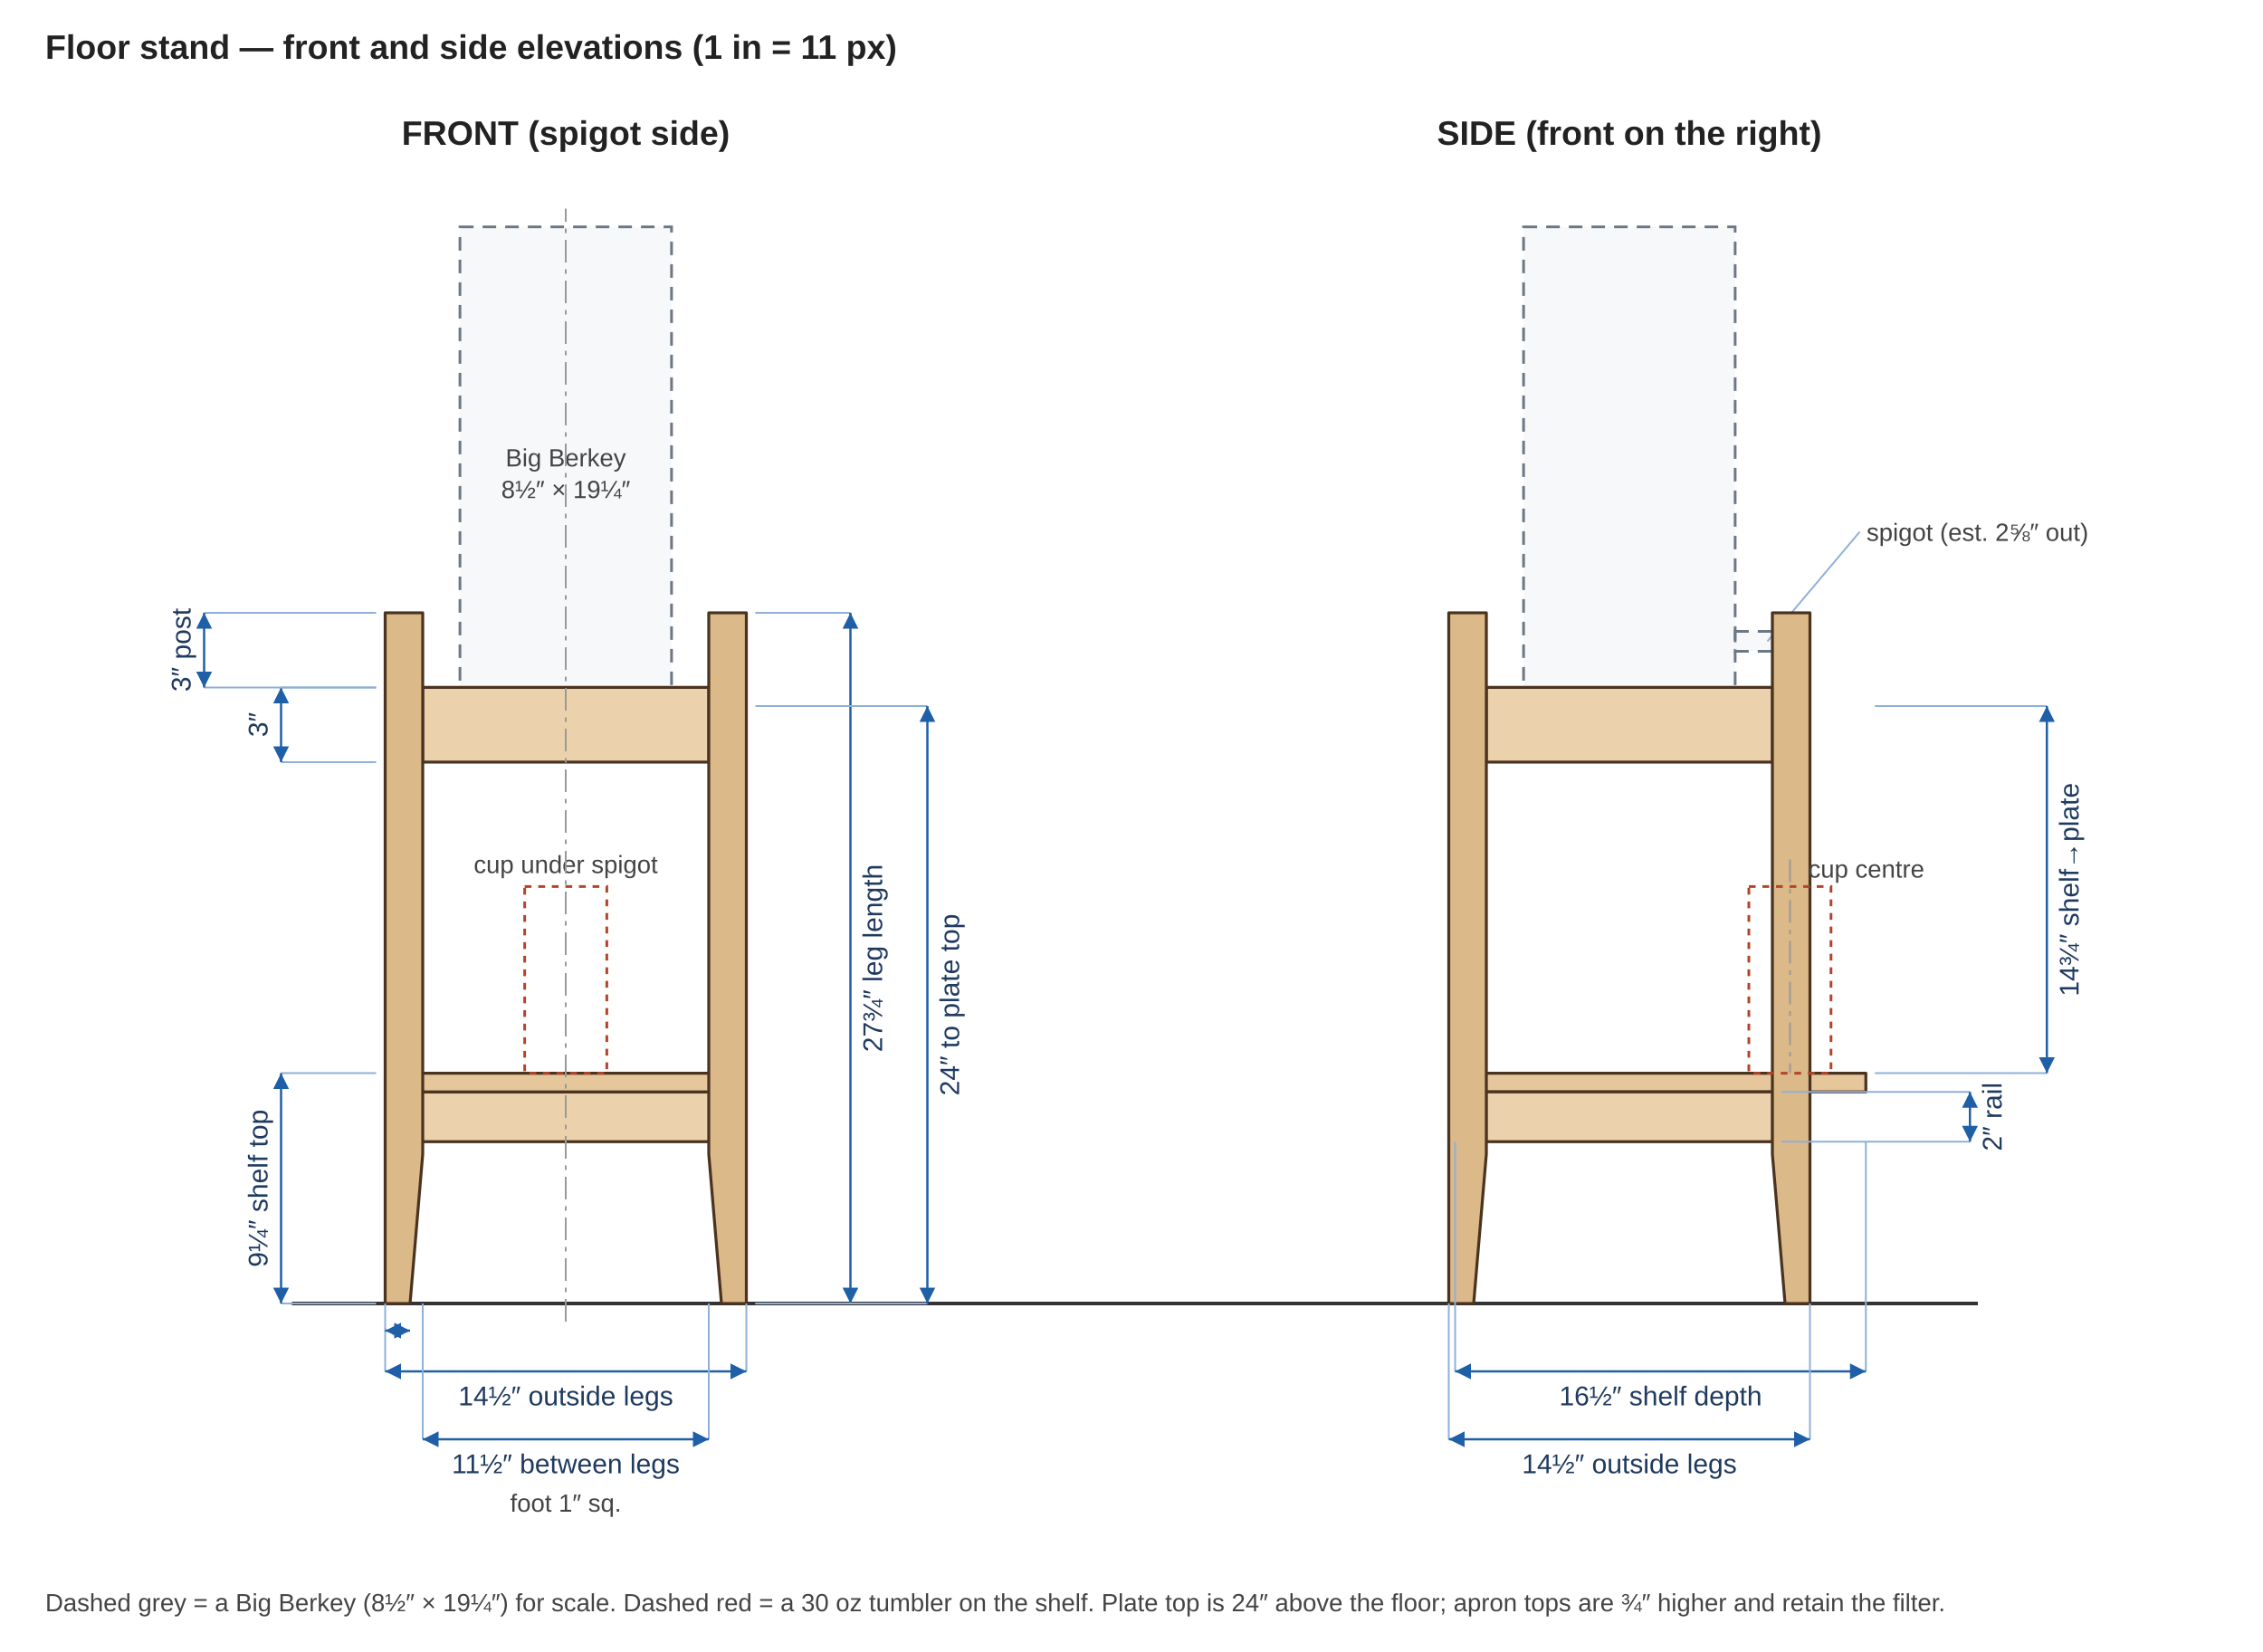
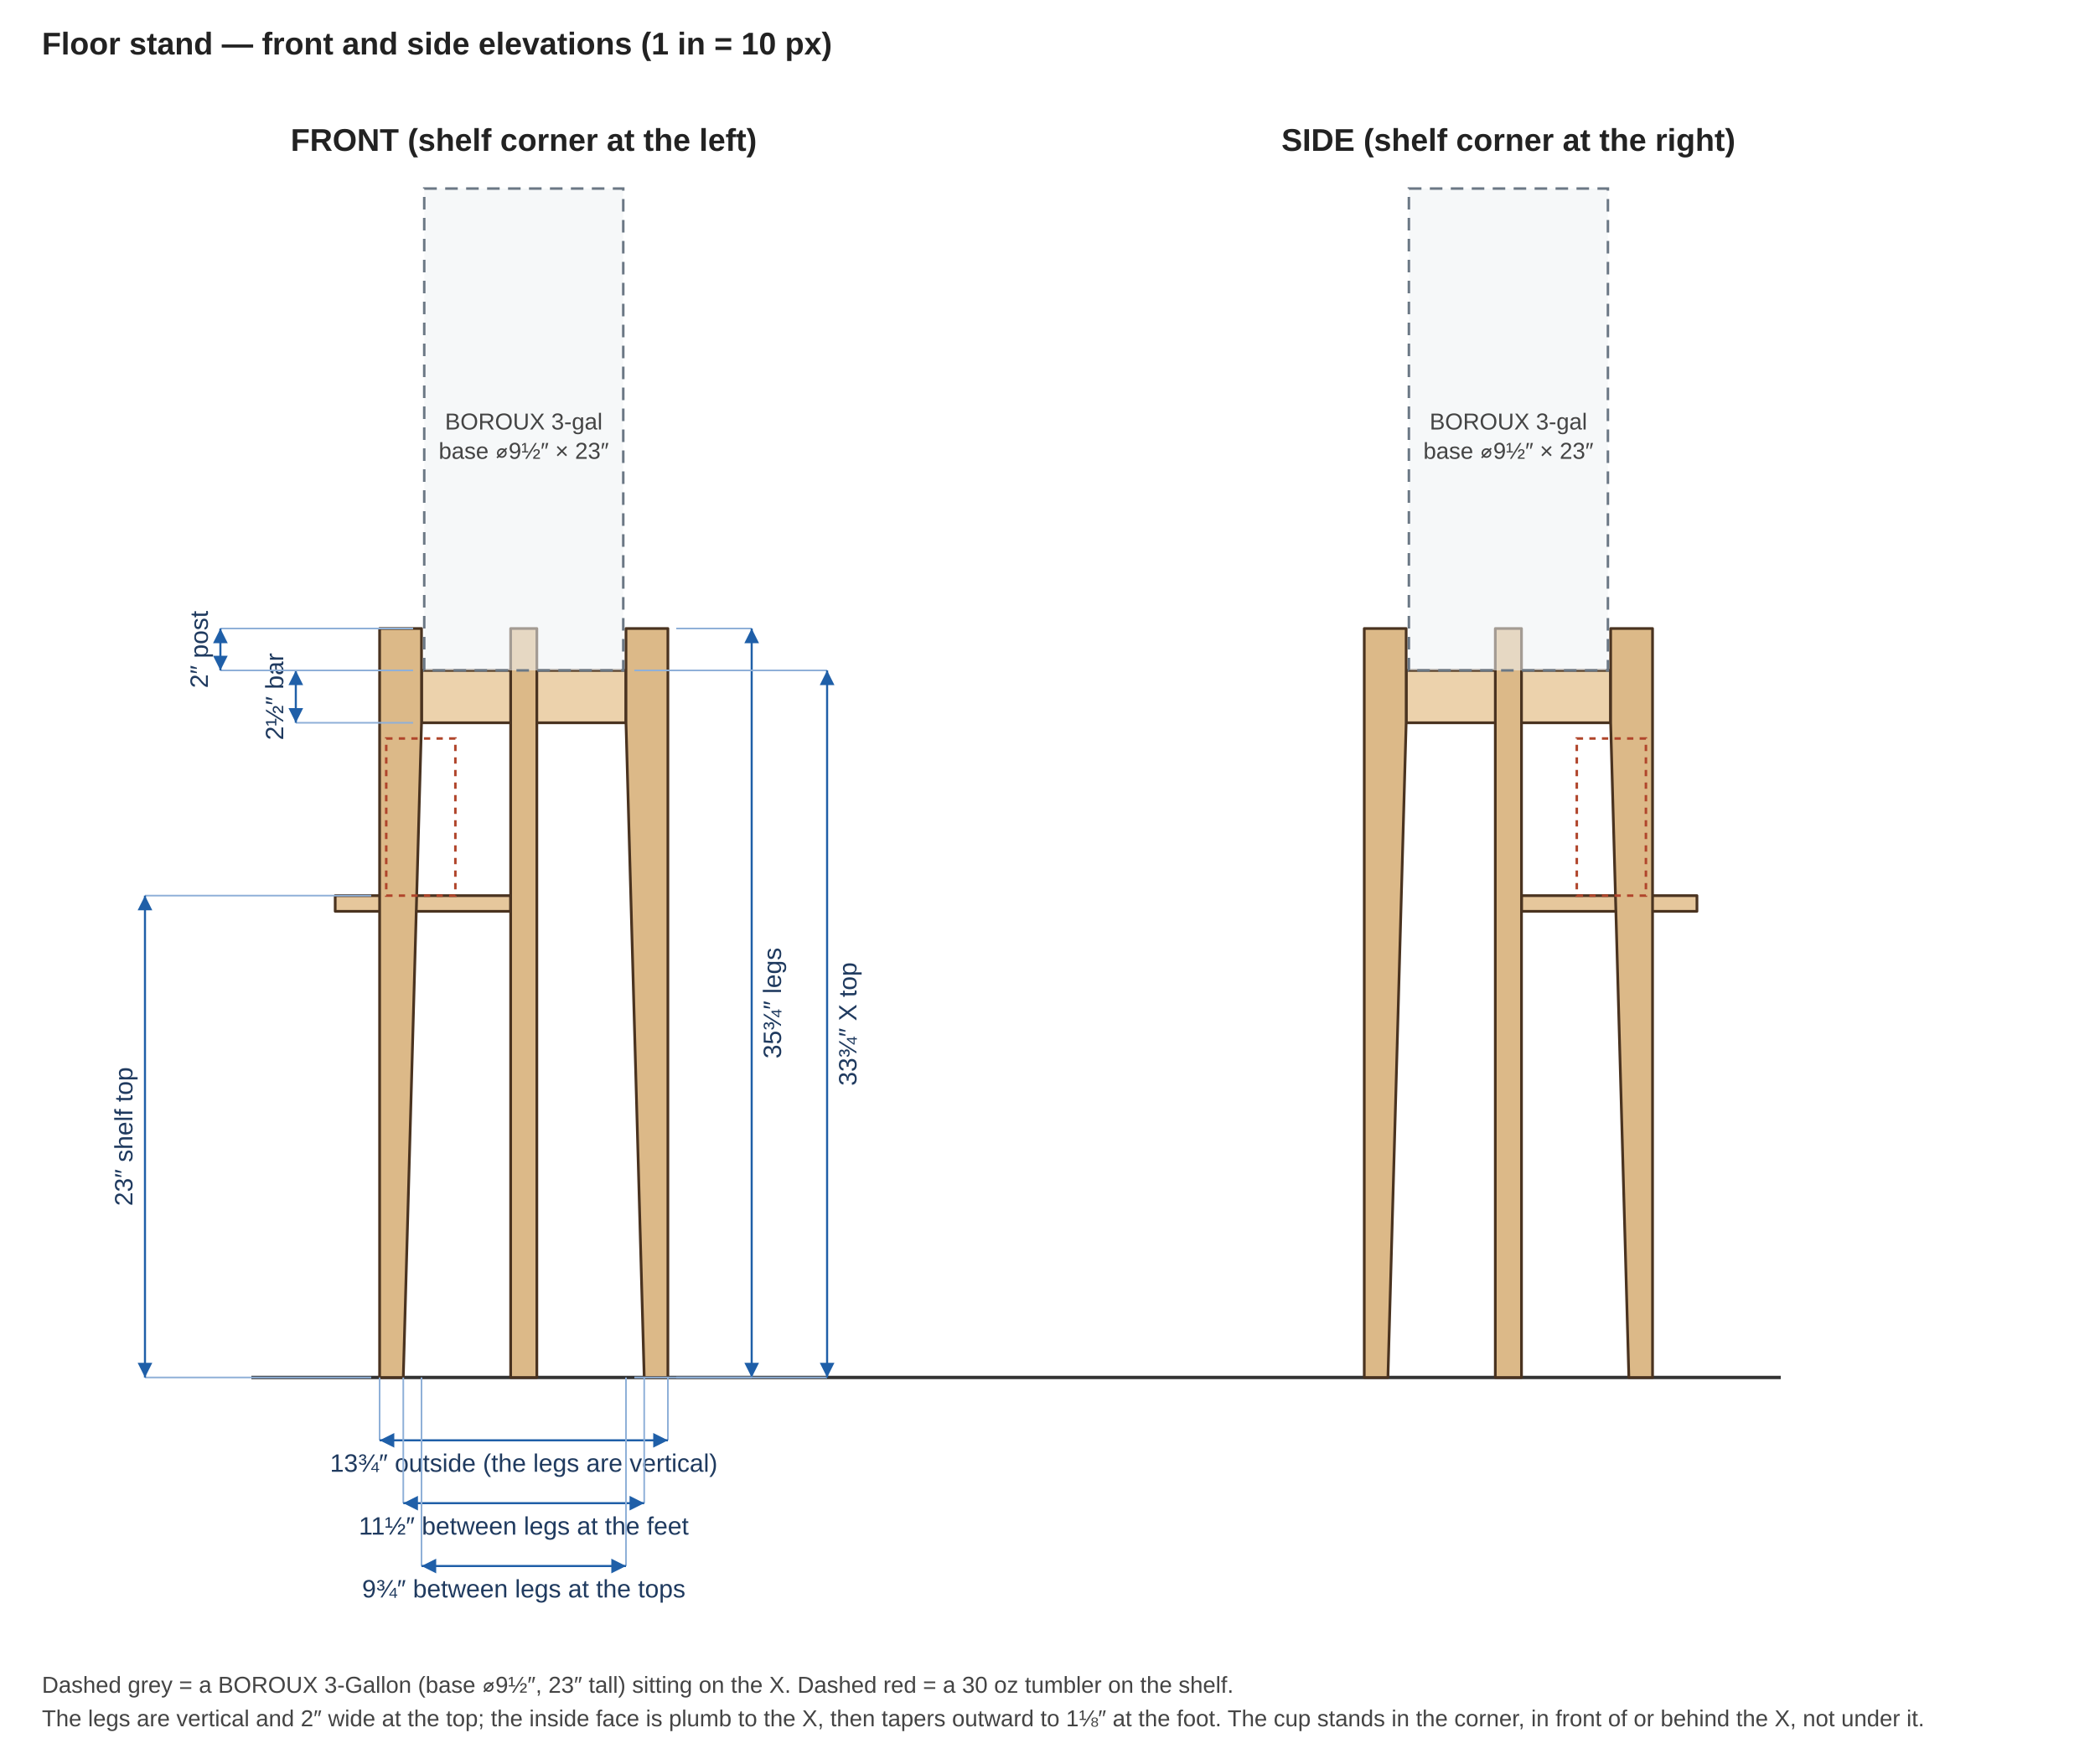
- <svg xmlns="http://www.w3.org/2000/svg" viewBox="0 0 1000 730" width="1000" height="730" role="img" aria-label="Floor water-filter stand, front and side elevations">
+ <svg xmlns="http://www.w3.org/2000/svg" viewBox="0 0 1000 842" width="1000" height="842" role="img" aria-label="Floor stand, front and side elevations">
  <style>
  .bg{fill:#fff}
  .wood{fill:#ecd2ac;stroke:#4a3320;stroke-width:1.3;stroke-linejoin:round}
  .leg{fill:#dcb988;stroke:#4a3320;stroke-width:1.3}
  .face{fill:#f3dfbf;stroke:#4a3320;stroke-width:1.3}
  .pull{fill:#5a3b26;stroke:#2b1a0f;stroke-width:1}
  .shelf{fill:#e6c79c;stroke:#4a3320;stroke-width:1.3}
  .hid{fill:none;stroke:#7a6a5a;stroke-width:1.1;stroke-dasharray:5 3}
  .spacer{fill:#cfc3b4;stroke:#6b5b4b;stroke-width:1}
  .floor{stroke:#333;stroke-width:1.6}
  .dim{stroke:#1f5fa8;stroke-width:1;fill:none}
  .ext{stroke:#8fb0d8;stroke-width:.8}
  .t{font:12px 'Helvetica Neue',Arial,sans-serif;fill:#1f3a5f}
  .n{font:11px 'Helvetica Neue',Arial,sans-serif;fill:#444}
  .h{font:600 15px 'Helvetica Neue',Arial,sans-serif;fill:#222}
</style>
  <defs>
    <marker id="a" viewBox="0 0 8 8" refX="8" refY="4" markerWidth="7" markerHeight="7" orient="auto-start-reverse">
      <path d="M0,0 L8,4 L0,8 z" fill="#1f5fa8" />
    </marker>
  </defs>
  <style>
  .post{fill:#dcb988;stroke:#4a3320;stroke-width:1.3;stroke-linejoin:round}
  .ap{fill:#ecd2ac;stroke:#4a3320;stroke-width:1.3;stroke-linejoin:round}
-   .plate{fill:#f3dfbf;stroke:#4a3320;stroke-width:1.3;stroke-linejoin:round}
  .shelfp{fill:#e6c79c;stroke:#4a3320;stroke-width:1.3;stroke-linejoin:round}
-   .cleat{fill:#cfa972;stroke:#4a3320;stroke-width:1.1}
  .ghost{fill:#eef1f4;fill-opacity:.55;stroke:#6b7885;stroke-width:1.2;stroke-dasharray:6 4}
  .cup{fill:none;stroke:#b0452b;stroke-width:1.2;stroke-dasharray:3 3}
  .ctr{stroke:#999;stroke-width:.8;stroke-dasharray:10 3 2 3}
  .cut{fill:#fff;stroke:#4a3320;stroke-width:1.3}
</style>
-   <rect class="bg" width="1000" height="730" />
-   <text class="h" x="20.0" y="26.0" text-anchor="start">Floor stand — front and side elevations (1 in = 11 px)</text>
-   <line class="floor" x1="129.0" y1="576.0" x2="874.0" y2="576.0" />
-   <text class="h" x="250.0" y="64.0" text-anchor="middle">FRONT (spigot side)</text>
-   <rect class="ghost" x="203.25" y="100.25" width="93.50" height="211.75" />
-   <text class="n" x="250.0" y="206.1" text-anchor="middle">Big Berkey</text>
-   <text class="n" x="250.0" y="220.1" text-anchor="middle">8½″ × 19¼″</text>
-   <rect class="ap" x="173.00" y="482.50" width="154.00" height="22.00" />
-   <rect class="shelfp" x="173.00" y="474.25" width="154.00" height="8.25" />
-   <rect class="ap" x="186.75" y="303.75" width="126.50" height="33.00" />
-   <polygon class="post" points="170.2,270.8 186.8,270.8 186.8,510.0 181.2,576.0 170.2,576.0" />
-   <polygon class="post" points="329.8,270.8 313.2,270.8 313.2,510.0 318.8,576.0 329.8,576.0" />
-   <rect class="cup" x="231.85" y="391.75" width="36.30" height="82.50" />
-   <text class="n" x="250.0" y="385.8" text-anchor="middle">cup under spigot</text>
-   <line class="ctr" x1="250.0" y1="584.0" x2="250.0" y2="92.2" />
-   <line class="ext" x1="375.8" y1="270.8" x2="333.8" y2="270.8" />
-   <line class="ext" x1="375.8" y1="576.0" x2="333.8" y2="576.0" />
-   <line class="dim" x1="375.8" y1="270.8" x2="375.8" y2="576.0" marker-start="url(#a)" marker-end="url(#a)" />
-   <text class="t" transform="translate(389.8,423.4) rotate(-90)" text-anchor="middle">27¾″ leg length</text>
-   <line class="ext" x1="409.8" y1="312.0" x2="333.8" y2="312.0" />
-   <line class="ext" x1="409.8" y1="576.0" x2="333.8" y2="576.0" />
-   <line class="dim" x1="409.8" y1="312.0" x2="409.8" y2="576.0" marker-start="url(#a)" marker-end="url(#a)" />
-   <text class="t" transform="translate(423.8,444.0) rotate(-90)" text-anchor="middle">24″ to plate top</text>
-   <line class="ext" x1="124.2" y1="303.8" x2="166.2" y2="303.8" />
-   <line class="ext" x1="124.2" y1="336.8" x2="166.2" y2="336.8" />
-   <line class="dim" x1="124.2" y1="303.8" x2="124.2" y2="336.8" marker-start="url(#a)" marker-end="url(#a)" />
-   <text class="t" transform="translate(118.2,320.2) rotate(-90)" text-anchor="middle">3″</text>
-   <line class="ext" x1="124.2" y1="474.2" x2="166.2" y2="474.2" />
-   <line class="ext" x1="124.2" y1="576.0" x2="166.2" y2="576.0" />
-   <line class="dim" x1="124.2" y1="474.2" x2="124.2" y2="576.0" marker-start="url(#a)" marker-end="url(#a)" />
-   <text class="t" transform="translate(118.2,525.1) rotate(-90)" text-anchor="middle">9¼″ shelf top</text>
-   <line class="ext" x1="90.2" y1="270.8" x2="166.2" y2="270.8" />
-   <line class="ext" x1="90.2" y1="303.8" x2="166.2" y2="303.8" />
-   <line class="dim" x1="90.2" y1="270.8" x2="90.2" y2="303.8" marker-start="url(#a)" marker-end="url(#a)" />
-   <text class="t" transform="translate(84.2,287.2) rotate(-90)" text-anchor="middle">3″ post</text>
-   <line class="ext" x1="170.2" y1="606.0" x2="170.2" y2="576.0" />
-   <line class="ext" x1="329.8" y1="606.0" x2="329.8" y2="576.0" />
-   <line class="dim" x1="170.2" y1="606.0" x2="329.8" y2="606.0" marker-start="url(#a)" marker-end="url(#a)" />
-   <text class="t" x="250.0" y="621.0" text-anchor="middle">14½″ outside legs</text>
-   <line class="ext" x1="186.8" y1="636.0" x2="186.8" y2="576.0" />
-   <line class="ext" x1="313.2" y1="636.0" x2="313.2" y2="576.0" />
-   <line class="dim" x1="186.8" y1="636.0" x2="313.2" y2="636.0" marker-start="url(#a)" marker-end="url(#a)" />
-   <text class="t" x="250.0" y="651.0" text-anchor="middle">11½″ between legs</text>
-   <line class="dim" x1="170.2" y1="588.0" x2="181.2" y2="588.0" marker-start="url(#a)" marker-end="url(#a)" />
-   <text class="t" x="175.8" y="583.0" text-anchor="middle" />
-   <text class="n" x="250.0" y="668.0" text-anchor="middle">foot 1″ sq.</text>
-   <text class="h" x="720.0" y="64.0" text-anchor="middle">SIDE (front on the right)</text>
-   <rect class="ghost" x="673.25" y="100.25" width="93.50" height="211.75" />
-   <rect class="ghost" x="766.75" y="279.00" width="28.60" height="8.80" />
-   <line class="ext" x1="781.0" y1="283.4" x2="821.8" y2="235.0" />
-   <text class="n" x="824.8" y="239.0" text-anchor="start">spigot (est. 2⅝″ out)</text>
-   <rect class="shelfp" x="643.00" y="474.25" width="181.50" height="8.25" />
-   <rect class="ap" x="656.64" y="482.50" width="126.72" height="22.00" />
-   <rect class="ap" x="656.75" y="303.75" width="126.50" height="33.00" />
-   <polygon class="post" points="640.2,270.8 656.8,270.8 656.8,510.0 651.2,576.0 640.2,576.0" />
-   <polygon class="post" points="799.8,270.8 783.2,270.8 783.2,510.0 788.8,576.0 799.8,576.0" />
-   <rect class="cup" x="772.80" y="391.75" width="36.30" height="82.50" />
-   <line class="ctr" x1="791.0" y1="379.8" x2="791.0" y2="474.2" />
-   <text class="n" x="799.0" y="387.8" text-anchor="start">cup centre</text>
-   <line class="ext" x1="643.0" y1="606.0" x2="643.0" y2="504.5" />
-   <line class="ext" x1="824.5" y1="606.0" x2="824.5" y2="504.5" />
-   <line class="dim" x1="643.0" y1="606.0" x2="824.5" y2="606.0" marker-start="url(#a)" marker-end="url(#a)" />
-   <text class="t" x="733.8" y="621.0" text-anchor="middle">16½″ shelf depth</text>
-   <line class="ext" x1="640.2" y1="636.0" x2="640.2" y2="576.0" />
-   <line class="ext" x1="799.8" y1="636.0" x2="799.8" y2="576.0" />
-   <line class="dim" x1="640.2" y1="636.0" x2="799.8" y2="636.0" marker-start="url(#a)" marker-end="url(#a)" />
-   <text class="t" x="720.0" y="651.0" text-anchor="middle">14½″ outside legs</text>
-   <line class="ext" x1="870.5" y1="482.5" x2="787.2" y2="482.5" />
-   <line class="ext" x1="870.5" y1="504.5" x2="787.2" y2="504.5" />
-   <line class="dim" x1="870.5" y1="482.5" x2="870.5" y2="504.5" marker-start="url(#a)" marker-end="url(#a)" />
-   <text class="t" transform="translate(884.5,493.5) rotate(-90)" text-anchor="middle">2″ rail</text>
-   <line class="ext" x1="904.5" y1="312.0" x2="828.5" y2="312.0" />
-   <line class="ext" x1="904.5" y1="474.2" x2="828.5" y2="474.2" />
-   <line class="dim" x1="904.5" y1="312.0" x2="904.5" y2="474.2" marker-start="url(#a)" marker-end="url(#a)" />
-   <text class="t" transform="translate(918.5,393.1) rotate(-90)" text-anchor="middle">14¾″ shelf→plate</text>
-   <text class="n" x="725.5" y="342.0" text-anchor="middle" />
-   <text class="n" x="20.0" y="712.0" text-anchor="start">Dashed grey = a Big Berkey (8½″ × 19¼″) for scale. Dashed red = a 30 oz tumbler on the shelf. Plate top is 24″ above the floor; apron tops are ¾″ higher and retain the filter.</text>
+   <rect class="bg" width="1000" height="842" />
+   <text class="h" x="20.0" y="26.0" text-anchor="start">Floor stand — front and side elevations (1 in = 10 px)</text>
+   <line class="floor" x1="120.0" y1="657.5" x2="850.0" y2="657.5" />
+   <text class="h" x="250.0" y="72.0" text-anchor="middle">FRONT (shelf corner at the left)</text>
+   <rect class="shelfp" x="160.00" y="427.50" width="83.75" height="7.50" />
+   <rect class="ap" x="201.25" y="320.00" width="97.50" height="25.00" />
+   <rect class="post" x="243.75" y="300.00" width="12.50" height="357.50" />
+   <polygon class="post" points="181.2,300.0 201.2,300.0 201.2,345.0 192.5,657.5 181.2,657.5" />
+   <polygon class="post" points="318.8,300.0 298.8,300.0 298.8,345.0 307.5,657.5 318.8,657.5" />
+   <rect class="ghost" x="202.50" y="90.00" width="95.00" height="230.00" />
+   <rect class="cup" x="184.36" y="352.50" width="33.00" height="75.00" />
+   <text class="n" x="250.0" y="205.0" text-anchor="middle">BOROUX 3-gal</text>
+   <text class="n" x="250.0" y="219.0" text-anchor="middle">base ⌀9½″ × 23″</text>
+   <text class="h" x="720.0" y="72.0" text-anchor="middle">SIDE (shelf corner at the right)</text>
+   <rect class="shelfp" x="726.25" y="427.50" width="83.75" height="7.50" />
+   <rect class="ap" x="671.25" y="320.00" width="97.50" height="25.00" />
+   <rect class="post" x="713.75" y="300.00" width="12.50" height="357.50" />
+   <polygon class="post" points="651.2,300.0 671.2,300.0 671.2,345.0 662.5,657.5 651.2,657.5" />
+   <polygon class="post" points="788.8,300.0 768.8,300.0 768.8,345.0 777.5,657.5 788.8,657.5" />
+   <rect class="ghost" x="672.50" y="90.00" width="95.00" height="230.00" />
+   <rect class="cup" x="752.64" y="352.50" width="33.00" height="75.00" />
+   <text class="n" x="720.0" y="205.0" text-anchor="middle">BOROUX 3-gal</text>
+   <text class="n" x="720.0" y="219.0" text-anchor="middle">base ⌀9½″ × 23″</text>
+   <line class="ext" x1="358.8" y1="300.0" x2="322.8" y2="300.0" />
+   <line class="ext" x1="358.8" y1="657.5" x2="322.8" y2="657.5" />
+   <line class="dim" x1="358.8" y1="300.0" x2="358.8" y2="657.5" marker-start="url(#a)" marker-end="url(#a)" />
+   <text class="t" transform="translate(372.8,478.8) rotate(-90)" text-anchor="middle">35¾″ legs</text>
+   <line class="ext" x1="394.8" y1="320.0" x2="302.8" y2="320.0" />
+   <line class="ext" x1="394.8" y1="657.5" x2="302.8" y2="657.5" />
+   <line class="dim" x1="394.8" y1="320.0" x2="394.8" y2="657.5" marker-start="url(#a)" marker-end="url(#a)" />
+   <text class="t" transform="translate(408.8,488.8) rotate(-90)" text-anchor="middle">33¾″ X top</text>
+   <line class="ext" x1="141.2" y1="320.0" x2="197.2" y2="320.0" />
+   <line class="ext" x1="141.2" y1="345.0" x2="197.2" y2="345.0" />
+   <line class="dim" x1="141.2" y1="320.0" x2="141.2" y2="345.0" marker-start="url(#a)" marker-end="url(#a)" />
+   <text class="t" transform="translate(135.2,332.5) rotate(-90)" text-anchor="middle">2½″ bar</text>
+   <line class="ext" x1="105.2" y1="300.0" x2="197.2" y2="300.0" />
+   <line class="ext" x1="105.2" y1="320.0" x2="197.2" y2="320.0" />
+   <line class="dim" x1="105.2" y1="300.0" x2="105.2" y2="320.0" marker-start="url(#a)" marker-end="url(#a)" />
+   <text class="t" transform="translate(99.2,310.0) rotate(-90)" text-anchor="middle">2″ post</text>
+   <line class="ext" x1="69.2" y1="427.5" x2="177.2" y2="427.5" />
+   <line class="ext" x1="69.2" y1="657.5" x2="177.2" y2="657.5" />
+   <line class="dim" x1="69.2" y1="427.5" x2="69.2" y2="657.5" marker-start="url(#a)" marker-end="url(#a)" />
+   <text class="t" transform="translate(63.2,542.5) rotate(-90)" text-anchor="middle">23″ shelf top</text>
+   <line class="ext" x1="181.2" y1="687.5" x2="181.2" y2="657.5" />
+   <line class="ext" x1="318.8" y1="687.5" x2="318.8" y2="657.5" />
+   <line class="dim" x1="181.2" y1="687.5" x2="318.8" y2="687.5" marker-start="url(#a)" marker-end="url(#a)" />
+   <text class="t" x="250.0" y="702.5" text-anchor="middle">13¾″ outside (the legs are vertical)</text>
+   <line class="ext" x1="192.5" y1="717.5" x2="192.5" y2="657.5" />
+   <line class="ext" x1="307.5" y1="717.5" x2="307.5" y2="657.5" />
+   <line class="dim" x1="192.5" y1="717.5" x2="307.5" y2="717.5" marker-start="url(#a)" marker-end="url(#a)" />
+   <text class="t" x="250.0" y="732.5" text-anchor="middle">11½″ between legs at the feet</text>
+   <line class="ext" x1="201.2" y1="747.5" x2="201.2" y2="657.5" />
+   <line class="ext" x1="298.8" y1="747.5" x2="298.8" y2="657.5" />
+   <line class="dim" x1="201.2" y1="747.5" x2="298.8" y2="747.5" marker-start="url(#a)" marker-end="url(#a)" />
+   <text class="t" x="250.0" y="762.5" text-anchor="middle">9¾″ between legs at the tops</text>
+   <text class="n" x="20.0" y="808.0" text-anchor="start">Dashed grey = a BOROUX 3-Gallon (base ⌀9½″, 23″ tall) sitting on the X. Dashed red = a 30 oz tumbler on the shelf.</text>
+   <text class="n" x="20.0" y="824.0" text-anchor="start">The legs are vertical and 2″ wide at the top; the inside face is plumb to the X, then tapers outward to 1⅛″ at the foot. The cup stands in the corner, in front of or behind the X, not under it.</text>
</svg>
